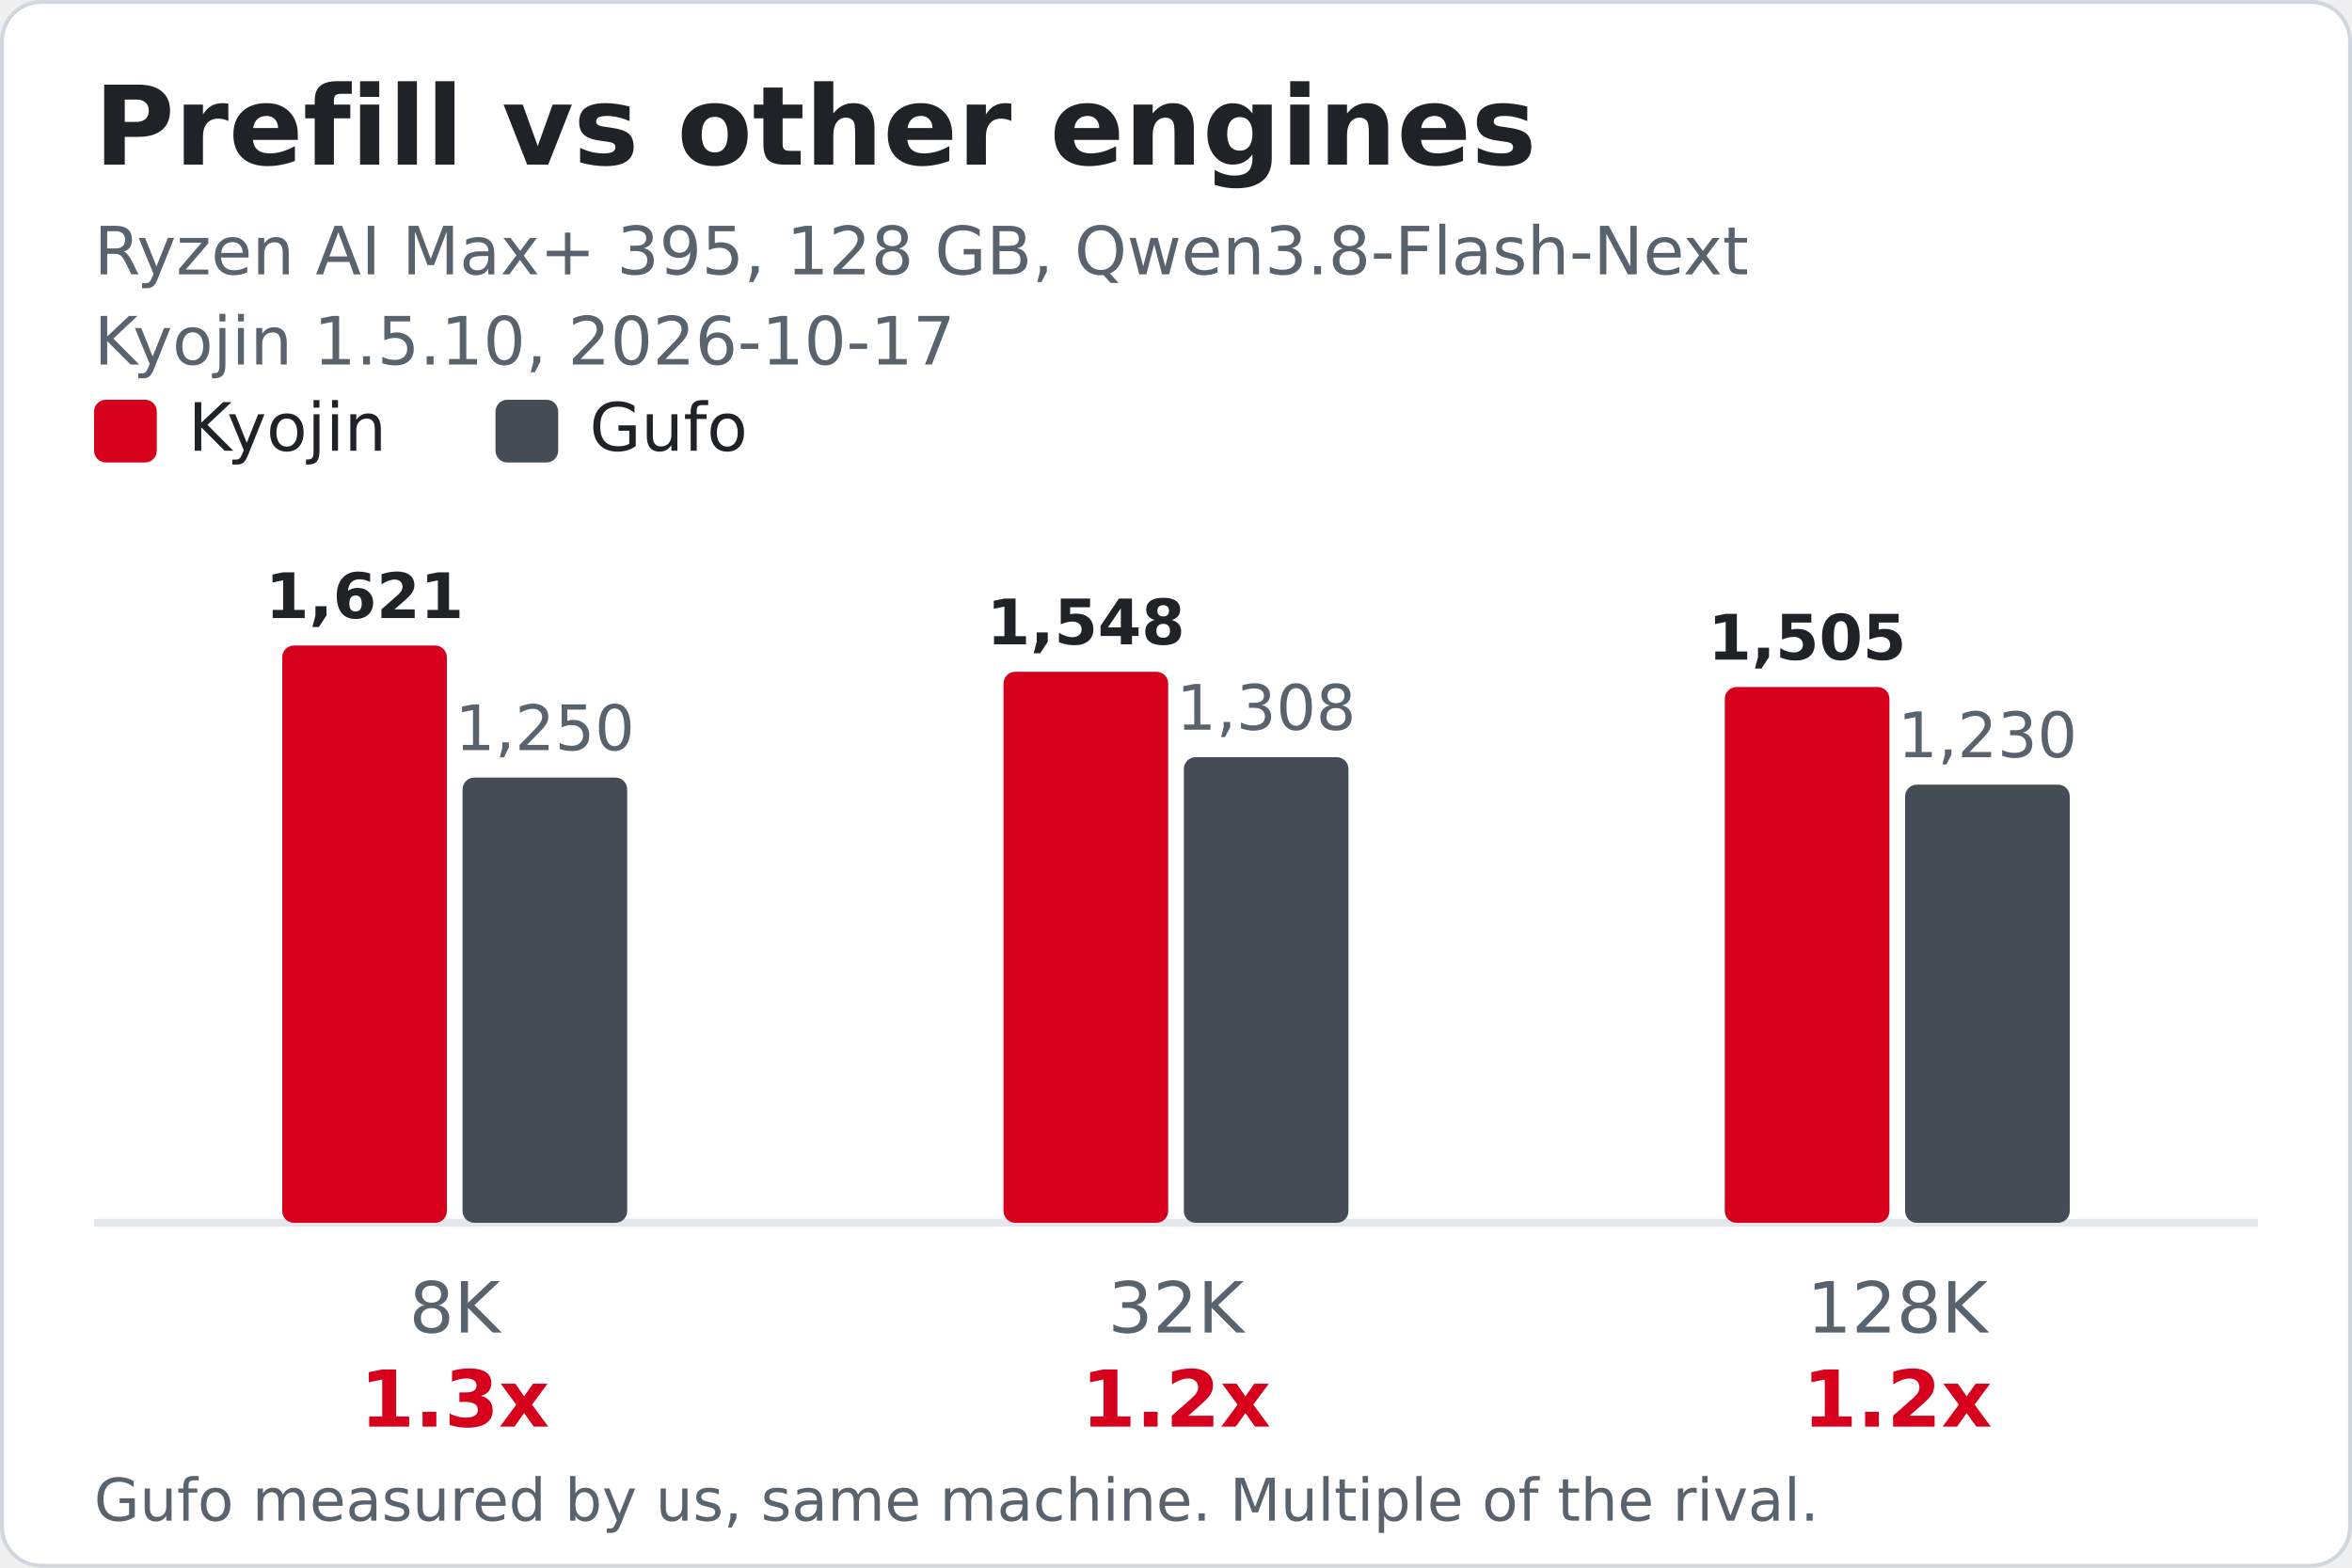
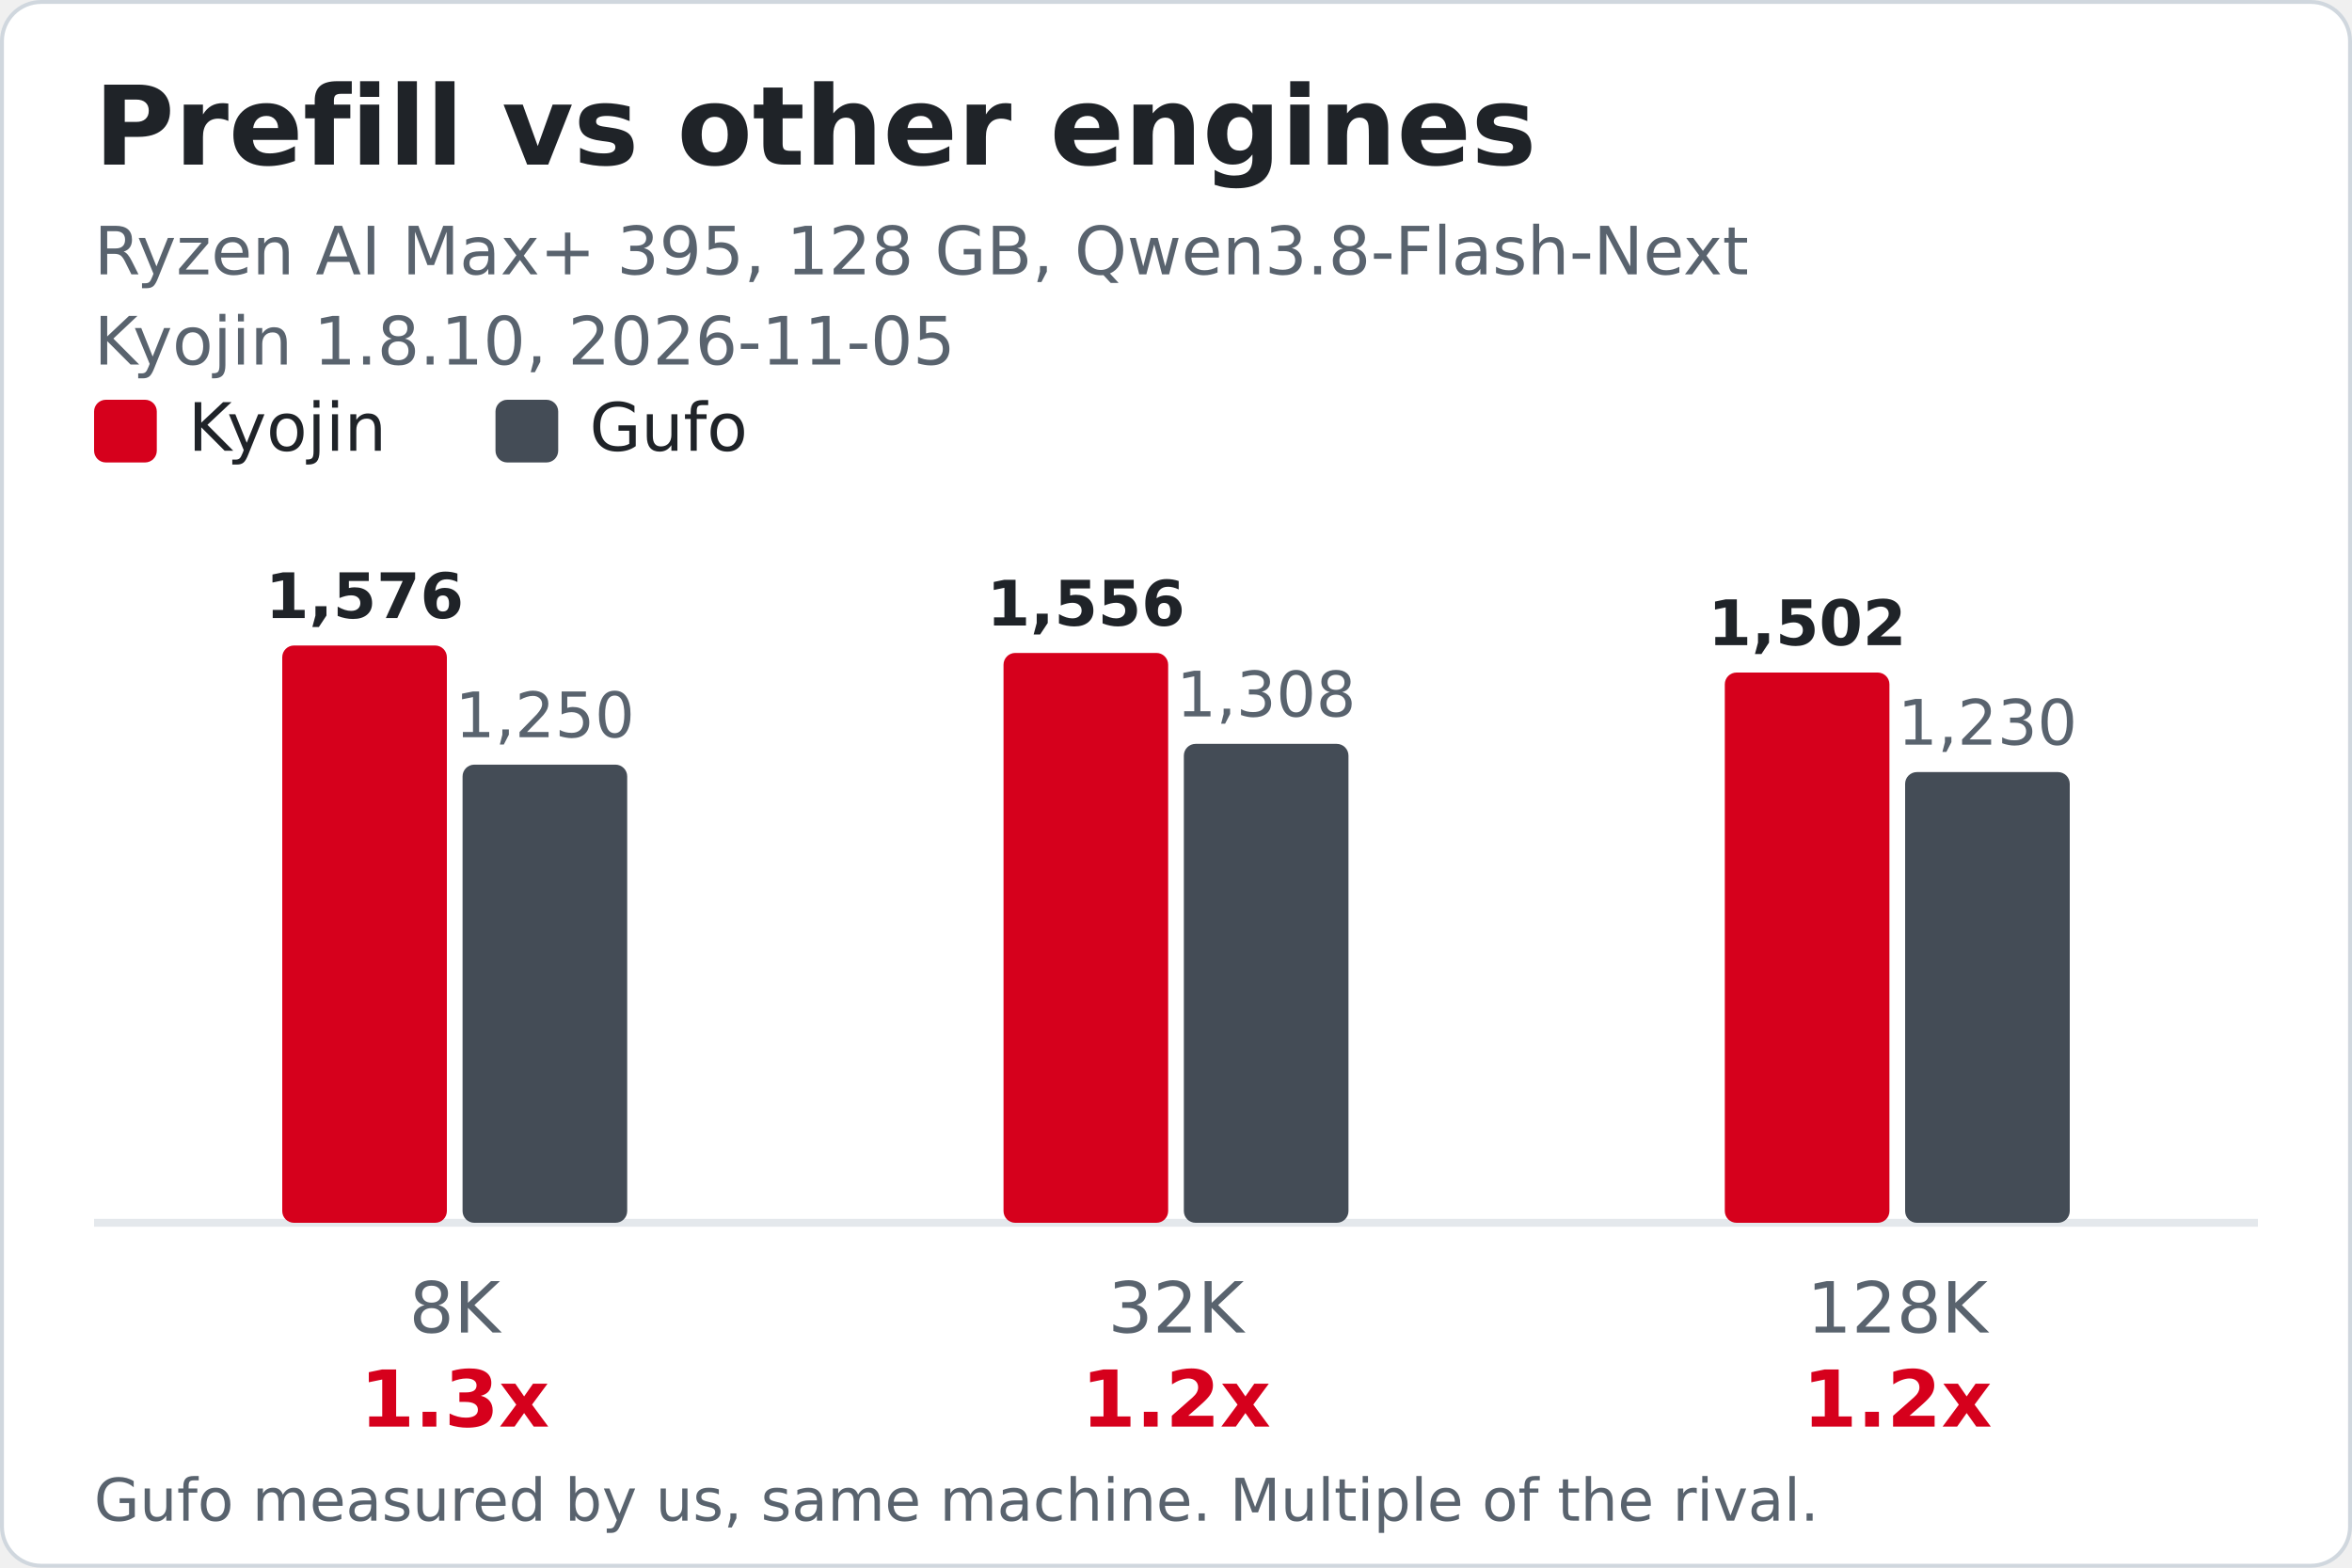
<svg xmlns="http://www.w3.org/2000/svg" width="600" height="400" viewBox="0 0 600 400" font-family="-apple-system,'Segoe UI','Ubuntu Sans','DejaVu Sans',Helvetica,Arial,sans-serif">
  <rect x="0.5" y="0.5" width="599" height="399" rx="10" fill="#FFFFFF" stroke="#D0D7DE" />
  <text x="24.0" y="42.0" fill="#1F2328" font-size="28" text-anchor="start" font-weight="700">Prefill vs other engines</text>
  <text x="24.0" y="70.0" fill="#59636E" font-size="17" text-anchor="start" font-weight="400">Ryzen AI Max+ 395, 128 GB, Qwen3.8-Flash-Next</text>
-   <text x="24.0" y="93.0" fill="#59636E" font-size="17" text-anchor="start" font-weight="400">Kyojin 1.5.10, 2026-10-17</text>
+   <text x="24.0" y="93.0" fill="#59636E" font-size="17" text-anchor="start" font-weight="400">Kyojin 1.8.10, 2026-11-05</text>
  <line x1="24" x2="576" y1="312" y2="312" stroke="#E4E8EC" stroke-width="2" />
  <rect x="24" y="102" width="16" height="16" rx="3" fill="#D6001C" />
  <text x="48.0" y="115.0" fill="#1F2328" font-size="17" text-anchor="start" font-weight="400">Kyojin</text>
  <rect x="126.4" y="102" width="16" height="16" rx="3" fill="#444C56" />
  <text x="150.4" y="115.0" fill="#1F2328" font-size="17" text-anchor="start" font-weight="400">Gufo</text>
  <rect x="72.0" y="164.7" width="42.0" height="147.3" rx="3" fill="#D6001C" />
-   <text x="93.0" y="157.7" fill="#1F2328" font-size="16" text-anchor="middle" font-weight="700">1,621</text>
-   <rect x="118.0" y="198.4" width="42.0" height="113.6" rx="3" fill="#444C56" />
-   <text x="139.0" y="191.4" fill="#59636E" font-size="16" text-anchor="middle" font-weight="400">1,250</text>
+   <text x="93.0" y="157.7" fill="#1F2328" font-size="16" text-anchor="middle" font-weight="700">1,576</text>
+   <rect x="118.0" y="195.1" width="42.0" height="116.9" rx="3" fill="#444C56" />
+   <text x="139.0" y="188.1" fill="#59636E" font-size="16" text-anchor="middle" font-weight="400">1,250</text>
  <text x="116.0" y="340.0" fill="#59636E" font-size="18" text-anchor="middle" font-weight="400">8K</text>
  <text x="116.0" y="364.0" fill="#D6001C" font-size="20" text-anchor="middle" font-weight="700">1.3x</text>
-   <rect x="256.0" y="171.4" width="42.0" height="140.6" rx="3" fill="#D6001C" />
-   <text x="277.0" y="164.4" fill="#1F2328" font-size="16" text-anchor="middle" font-weight="700">1,548</text>
-   <rect x="302.0" y="193.2" width="42.0" height="118.8" rx="3" fill="#444C56" />
-   <text x="323.0" y="186.2" fill="#59636E" font-size="16" text-anchor="middle" font-weight="400">1,308</text>
+   <rect x="256.0" y="166.6" width="42.0" height="145.4" rx="3" fill="#D6001C" />
+   <text x="277.0" y="159.6" fill="#1F2328" font-size="16" text-anchor="middle" font-weight="700">1,556</text>
+   <rect x="302.0" y="189.8" width="42.0" height="122.2" rx="3" fill="#444C56" />
+   <text x="323.0" y="182.8" fill="#59636E" font-size="16" text-anchor="middle" font-weight="400">1,308</text>
  <text x="300.0" y="340.0" fill="#59636E" font-size="18" text-anchor="middle" font-weight="400">32K</text>
  <text x="300.0" y="364.0" fill="#D6001C" font-size="20" text-anchor="middle" font-weight="700">1.2x</text>
-   <rect x="440.0" y="175.3" width="42.0" height="136.7" rx="3" fill="#D6001C" />
-   <text x="461.0" y="168.3" fill="#1F2328" font-size="16" text-anchor="middle" font-weight="700">1,505</text>
-   <rect x="486.0" y="200.2" width="42.0" height="111.8" rx="3" fill="#444C56" />
-   <text x="507.0" y="193.2" fill="#59636E" font-size="16" text-anchor="middle" font-weight="400">1,230</text>
+   <rect x="440.0" y="171.6" width="42.0" height="140.4" rx="3" fill="#D6001C" />
+   <text x="461.0" y="164.6" fill="#1F2328" font-size="16" text-anchor="middle" font-weight="700">1,502</text>
+   <rect x="486.0" y="197.0" width="42.0" height="115.0" rx="3" fill="#444C56" />
+   <text x="507.0" y="190.0" fill="#59636E" font-size="16" text-anchor="middle" font-weight="400">1,230</text>
  <text x="484.0" y="340.0" fill="#59636E" font-size="18" text-anchor="middle" font-weight="400">128K</text>
  <text x="484.0" y="364.0" fill="#D6001C" font-size="20" text-anchor="middle" font-weight="700">1.2x</text>
  <text x="24.0" y="388.0" fill="#59636E" font-size="15" text-anchor="start" font-weight="400">Gufo measured by us, same machine. Multiple of the rival.</text>
</svg>
